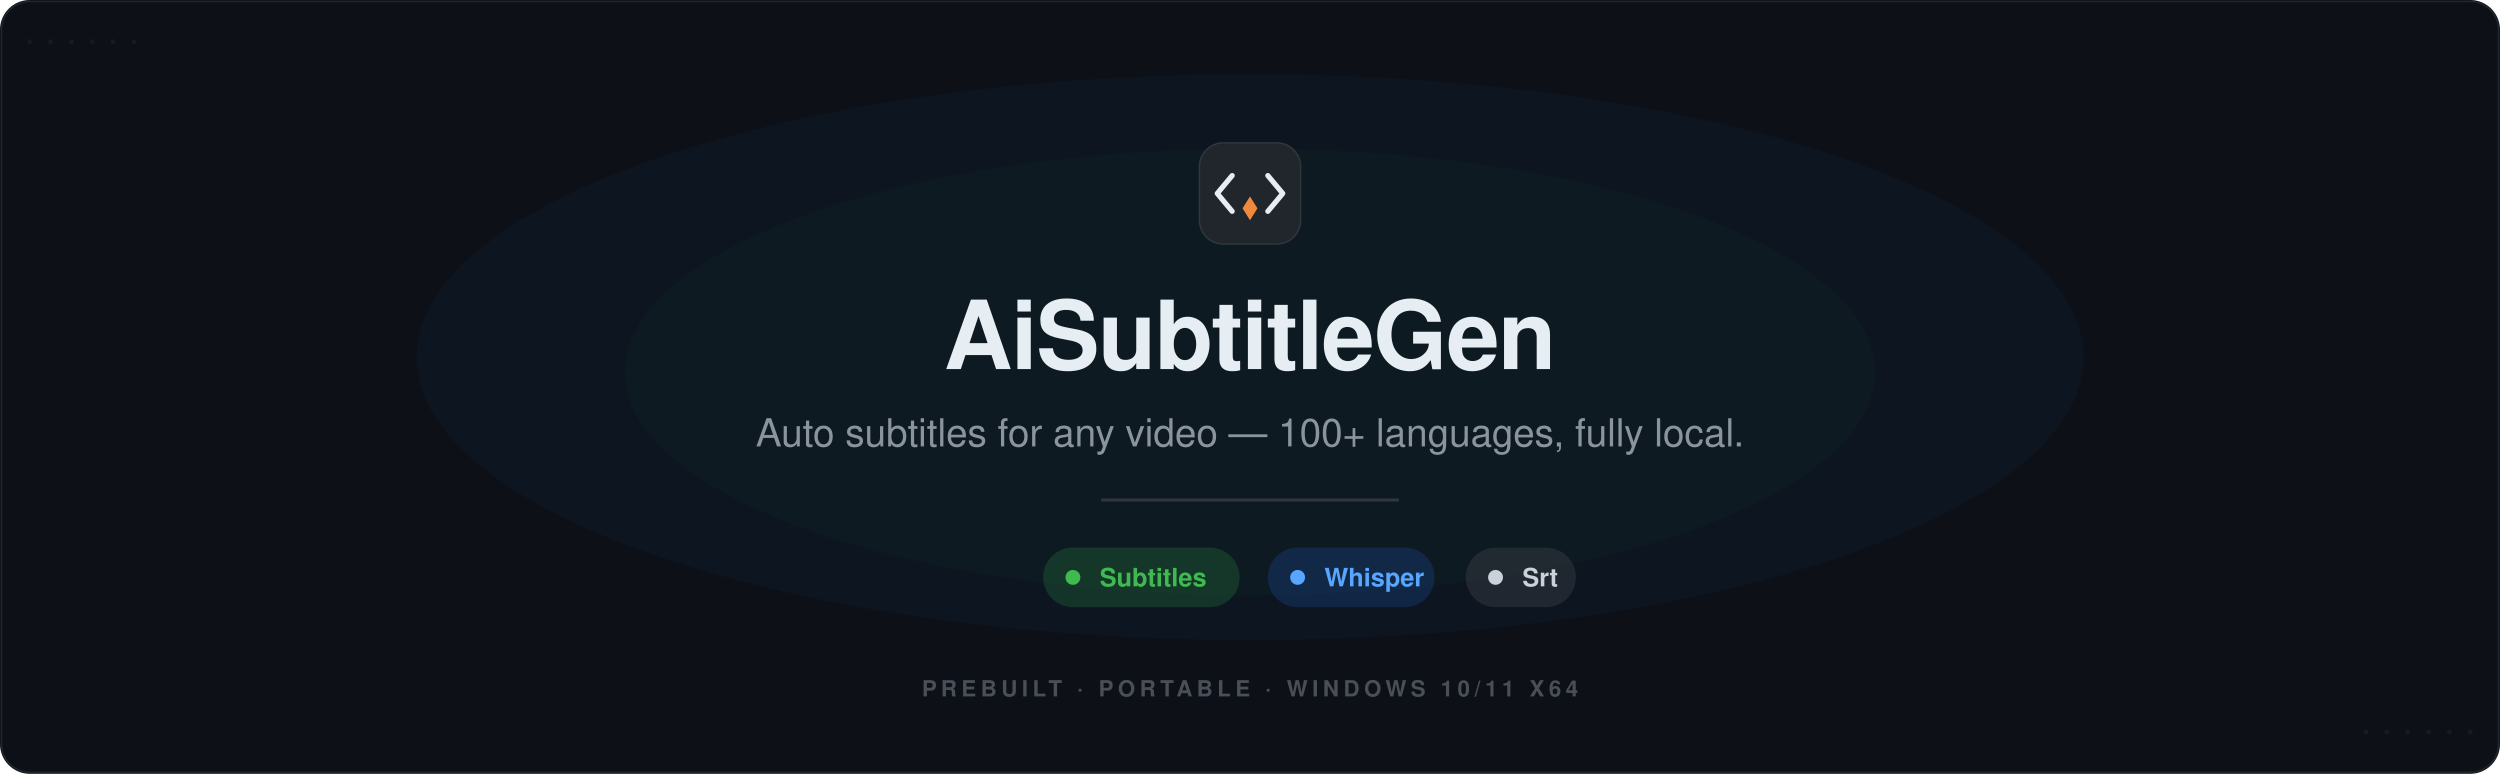
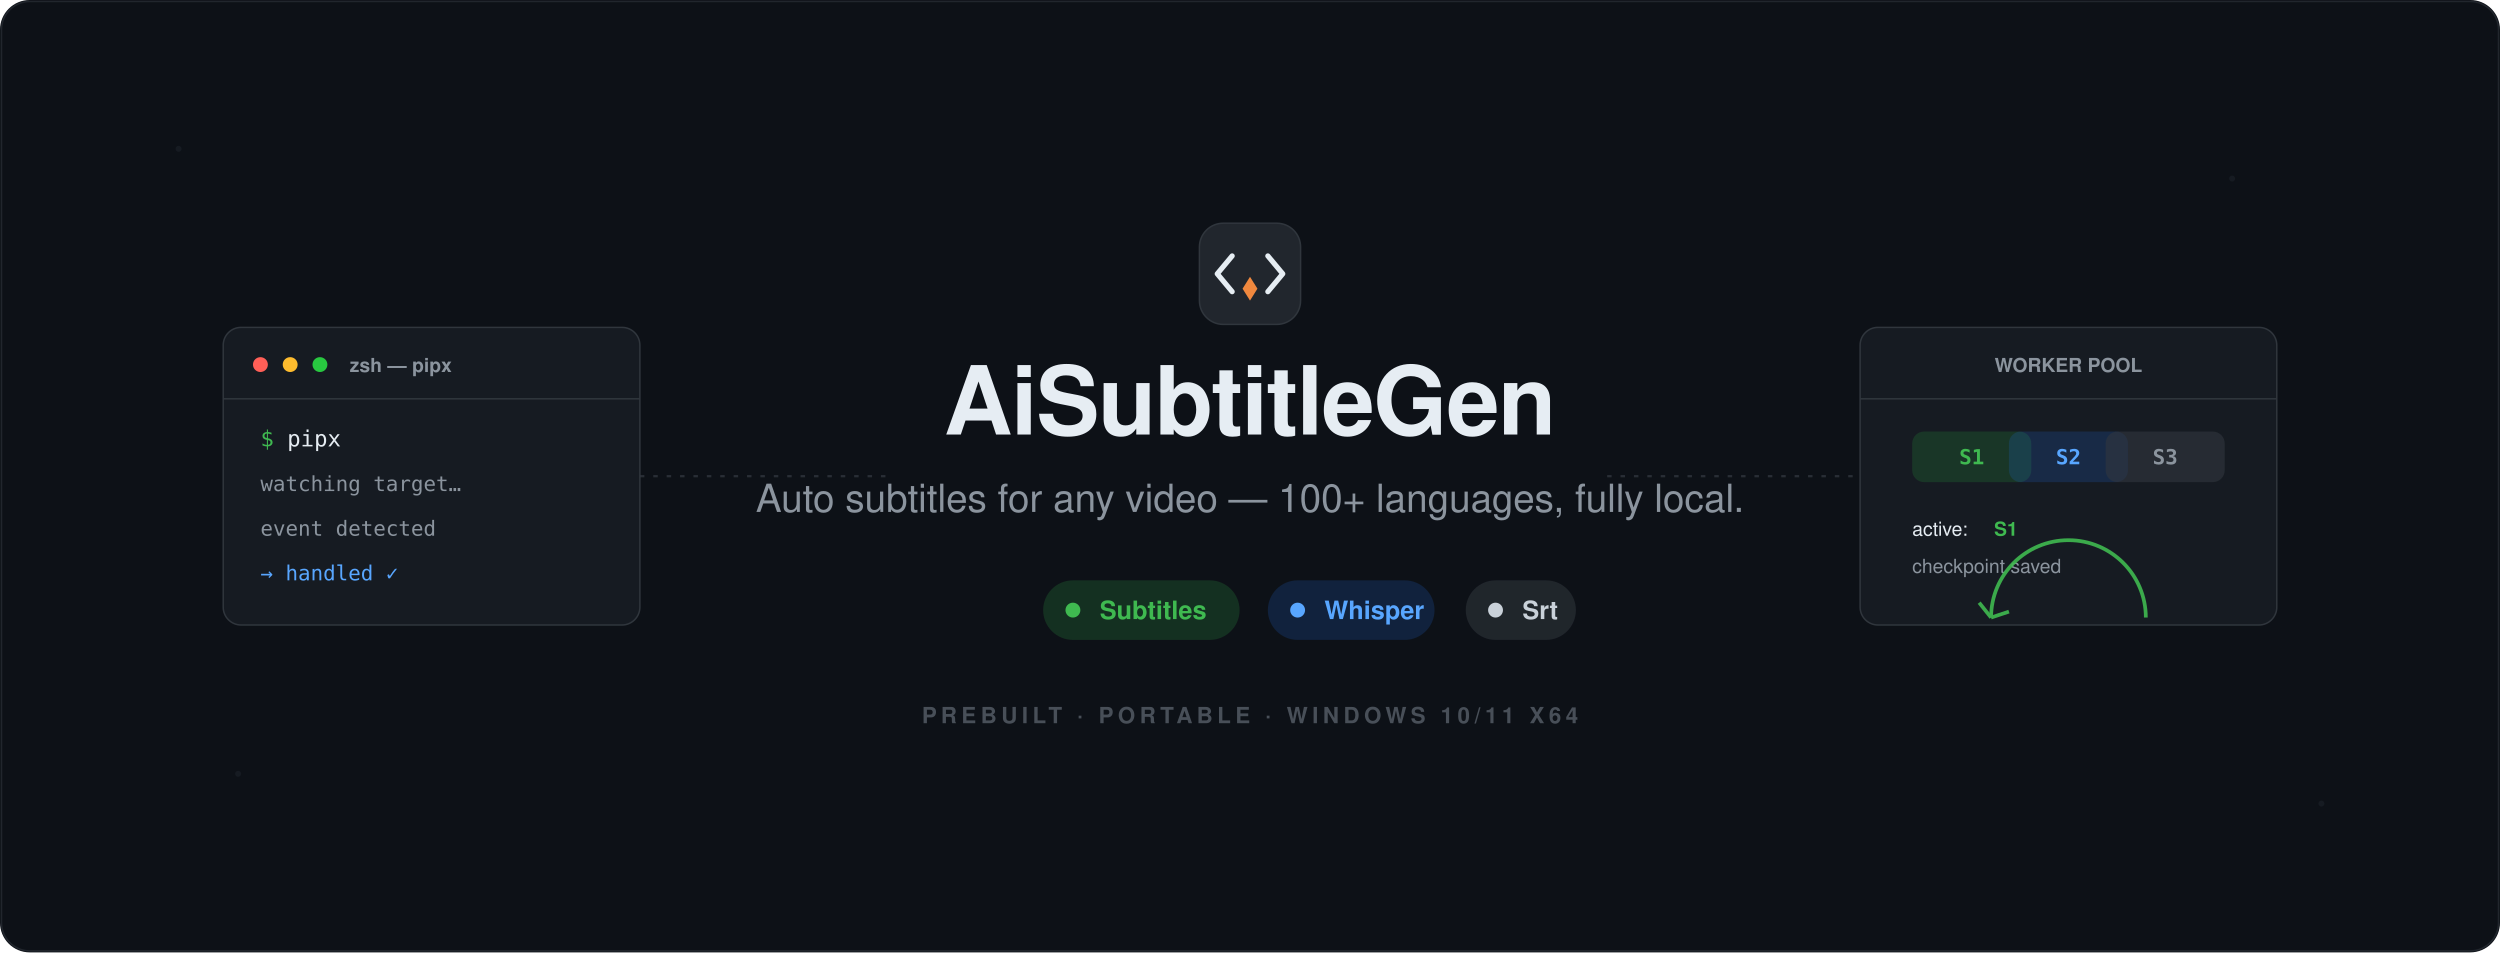
- <svg xmlns="http://www.w3.org/2000/svg" width="1680" height="520" viewBox="0 0 1680 520" fill="none" font-family="Segoe UI, Helvetica, Arial, sans-serif">
-   <rect width="1680" height="520" rx="20" fill="#0d1117" />
-   <rect x="1" y="1" width="1678" height="518" rx="19" fill="none" stroke="#21262d" />
-   <ellipse cx="840" cy="240" rx="560" ry="190" fill="#1f6feb" opacity="0.05" />
-   <ellipse cx="840" cy="250" rx="420" ry="150" fill="#238636" opacity="0.05" />
+ <svg xmlns="http://www.w3.org/2000/svg" width="1680" height="640" viewBox="0 0 1680 640" fill="none" font-family="Segoe UI, Helvetica, Arial, sans-serif">
+   <rect width="1680" height="640" rx="20" fill="#0d1117" />
+   <rect x="1" y="1" width="1678" height="638" rx="19" fill="none" stroke="#21262d" />
  <g fill="#161b22">
-     <circle cx="20" cy="28" r="1.6" />
-     <circle cx="34" cy="28" r="1.6" />
-     <circle cx="48" cy="28" r="1.6" />
-     <circle cx="62" cy="28" r="1.6" />
-     <circle cx="76" cy="28" r="1.6" />
-     <circle cx="90" cy="28" r="1.6" />
-     <circle cx="1660" cy="492" r="1.6" />
-     <circle cx="1646" cy="492" r="1.6" />
-     <circle cx="1632" cy="492" r="1.6" />
-     <circle cx="1618" cy="492" r="1.6" />
-     <circle cx="1604" cy="492" r="1.6" />
-     <circle cx="1590" cy="492" r="1.6" />
+     <circle cx="120" cy="100" r="2" />
+     <circle cx="1560" cy="540" r="2" />
+     <circle cx="1500" cy="120" r="2" />
+     <circle cx="160" cy="520" r="2" />
  </g>
  <g>
-     <rect x="806" y="96" width="68" height="68" rx="16" fill="#21262d" stroke="#30363d" />
-     <path d="M 828 118 l -10 12 l 10 12" stroke="#e6edf3" stroke-width="3.5" stroke-linecap="round" stroke-linejoin="round" fill="none" />
-     <path d="M 852 118 l 10 12 l -10 12" stroke="#e6edf3" stroke-width="3.5" stroke-linecap="round" stroke-linejoin="round" fill="none" />
-     <path d="M 840 132 l 5 8 l -5 8 l -5 -8 z" fill="#f0883e" />
+     <rect x="150" y="220" width="280" height="200" rx="12" fill="#161b22" stroke="#30363d" />
+     <circle cx="175" cy="245" r="5" fill="#ff5f57" />
+     <circle cx="195" cy="245" r="5" fill="#febc2e" />
+     <circle cx="215" cy="245" r="5" fill="#28c840" />
+     <text x="235" y="250" fill="#8b949e" font-size="13" font-weight="600">zsh — pipx</text>
+     <line x1="150" y1="268" x2="430" y2="268" stroke="#30363d" />
+     <text x="175" y="300" font-family="Menlo, Consolas, monospace" font-size="15" fill="#3fb950">$</text>
+     <text x="193" y="300" font-family="Menlo, Consolas, monospace" font-size="15" fill="#e6edf3">pipx</text>
+     <text x="175" y="330" font-family="Menlo, Consolas, monospace" font-size="14" fill="#8b949e">watching target…</text>
+     <text x="175" y="360" font-family="Menlo, Consolas, monospace" font-size="14" fill="#8b949e">event detected</text>
+     <text x="175" y="390" font-family="Menlo, Consolas, monospace" font-size="14" fill="#58a6ff">→ handled ✓</text>
  </g>
-   <text x="840" y="248" text-anchor="middle" fill="#e6edf3" font-size="64" font-weight="800" letter-spacing="-1">AiSubtitleGen</text>
-   <text x="840" y="300" text-anchor="middle" fill="#8b949e" font-size="26" font-weight="500">Auto subtitles for any video — 100+ languages, fully local.</text>
-   <line x1="740" y1="336" x2="940" y2="336" stroke="#30363d" stroke-width="2" />
-   <rect x="701" y="368" width="132" height="40" rx="20" fill="#2ea043" opacity="0.22" />
-   <circle cx="721" cy="388" r="5" fill="#3fb950" />
-   <text x="739" y="394" fill="#3fb950" font-size="17" font-weight="600">Subtitles</text>
-   <rect x="852" y="368" width="112" height="40" rx="20" fill="#1f6feb" opacity="0.18" />
-   <circle cx="872" cy="388" r="5" fill="#58a6ff" />
-   <text x="890" y="394" fill="#58a6ff" font-size="17" font-weight="600">Whisper</text>
-   <rect x="985" y="368" width="74" height="40" rx="20" fill="#30363d" opacity="0.55" />
-   <circle cx="1005" cy="388" r="5" fill="#c9d1d9" />
-   <text x="1023" y="394" fill="#c9d1d9" font-size="17" font-weight="600">Srt</text>
-   <text x="840" y="468" text-anchor="middle" fill="#484f58" font-size="15" font-weight="600" letter-spacing="3">PREBUILT · PORTABLE · WINDOWS 10/11 X64</text>
+   <g>
+     <rect x="1250" y="220" width="280" height="200" rx="12" fill="#161b22" stroke="#30363d" />
+     <text x="1390" y="250" text-anchor="middle" fill="#8b949e" font-size="13" font-weight="600">WORKER POOL</text>
+     <line x1="1250" y1="268" x2="1530" y2="268" stroke="#30363d" />
+     <rect x="1285" y="290" width="80" height="34" rx="8" fill="#238636" opacity="0.25" />
+     <text x="1325" y="312" text-anchor="middle" fill="#3fb950" font-size="14" font-weight="700" font-family="Menlo, Consolas, monospace">S1</text>
+     <rect x="1350" y="290" width="80" height="34" rx="8" fill="#1f6feb" opacity="0.18" />
+     <text x="1390" y="312" text-anchor="middle" fill="#58a6ff" font-size="14" font-weight="700" font-family="Menlo, Consolas, monospace">S2</text>
+     <rect x="1415" y="290" width="80" height="34" rx="8" fill="#30363d" opacity="0.6" />
+     <text x="1455" y="312" text-anchor="middle" fill="#8b949e" font-size="14" font-weight="700" font-family="Menlo, Consolas, monospace">S3</text>
+     <text x="1285" y="360" fill="#e6edf3" font-size="13">active:</text>
+     <text x="1340" y="360" fill="#3fb950" font-size="13" font-weight="700">S1</text>
+     <text x="1285" y="385" fill="#8b949e" font-size="13">checkpoint saved</text>
+     <g stroke="#3fb950" stroke-width="2.5" fill="none" opacity="0.9">
+       <path d="M 1338 415 A 44 44 0 1 1 1442 415" />
+       <path d="M 1338 415 l -8 -10 M 1338 415 l 12 -4" />
+     </g>
+   </g>
+   <g stroke="#30363d" stroke-width="1.5" stroke-dasharray="3 6" opacity="0.8">
+     <line x1="430" y1="320" x2="600" y2="320" />
+     <line x1="1080" y1="320" x2="1250" y2="320" />
+   </g>
+   <g>
+     <rect x="806" y="150" width="68" height="68" rx="16" fill="#21262d" stroke="#30363d" />
+     <path d="M 828 172 l -10 12 l 10 12" stroke="#e6edf3" stroke-width="3.5" stroke-linecap="round" stroke-linejoin="round" fill="none" />
+     <path d="M 852 172 l 10 12 l -10 12" stroke="#e6edf3" stroke-width="3.5" stroke-linecap="round" stroke-linejoin="round" fill="none" />
+     <path d="M 840 186 l 5 8 l -5 8 l -5 -8 z" fill="#f0883e" />
+   </g>
+   <text x="840" y="292" text-anchor="middle" fill="#e6edf3" font-size="64" font-weight="800" letter-spacing="-1">AiSubtitleGen</text>
+   <text x="840" y="344" text-anchor="middle" fill="#8b949e" font-size="26" font-weight="500">Auto subtitles for any video — 100+ languages, fully local.</text>
+   <rect x="701" y="390" width="132" height="40" rx="20" fill="#2ea043" opacity="0.22" />
+   <circle cx="721" cy="410" r="5" fill="#3fb950" />
+   <text x="739" y="416" fill="#3fb950" font-size="17" font-weight="600">Subtitles</text>
+   <rect x="852" y="390" width="112" height="40" rx="20" fill="#1f6feb" opacity="0.18" />
+   <circle cx="872" cy="410" r="5" fill="#58a6ff" />
+   <text x="890" y="416" fill="#58a6ff" font-size="17" font-weight="600">Whisper</text>
+   <rect x="985" y="390" width="74" height="40" rx="20" fill="#30363d" opacity="0.55" />
+   <circle cx="1005" cy="410" r="5" fill="#c9d1d9" />
+   <text x="1023" y="416" fill="#c9d1d9" font-size="17" font-weight="600">Srt</text>
+   <text x="840" y="486" text-anchor="middle" fill="#484f58" font-size="15" font-weight="600" letter-spacing="3">PREBUILT · PORTABLE · WINDOWS 10/11 X64</text>
</svg>
